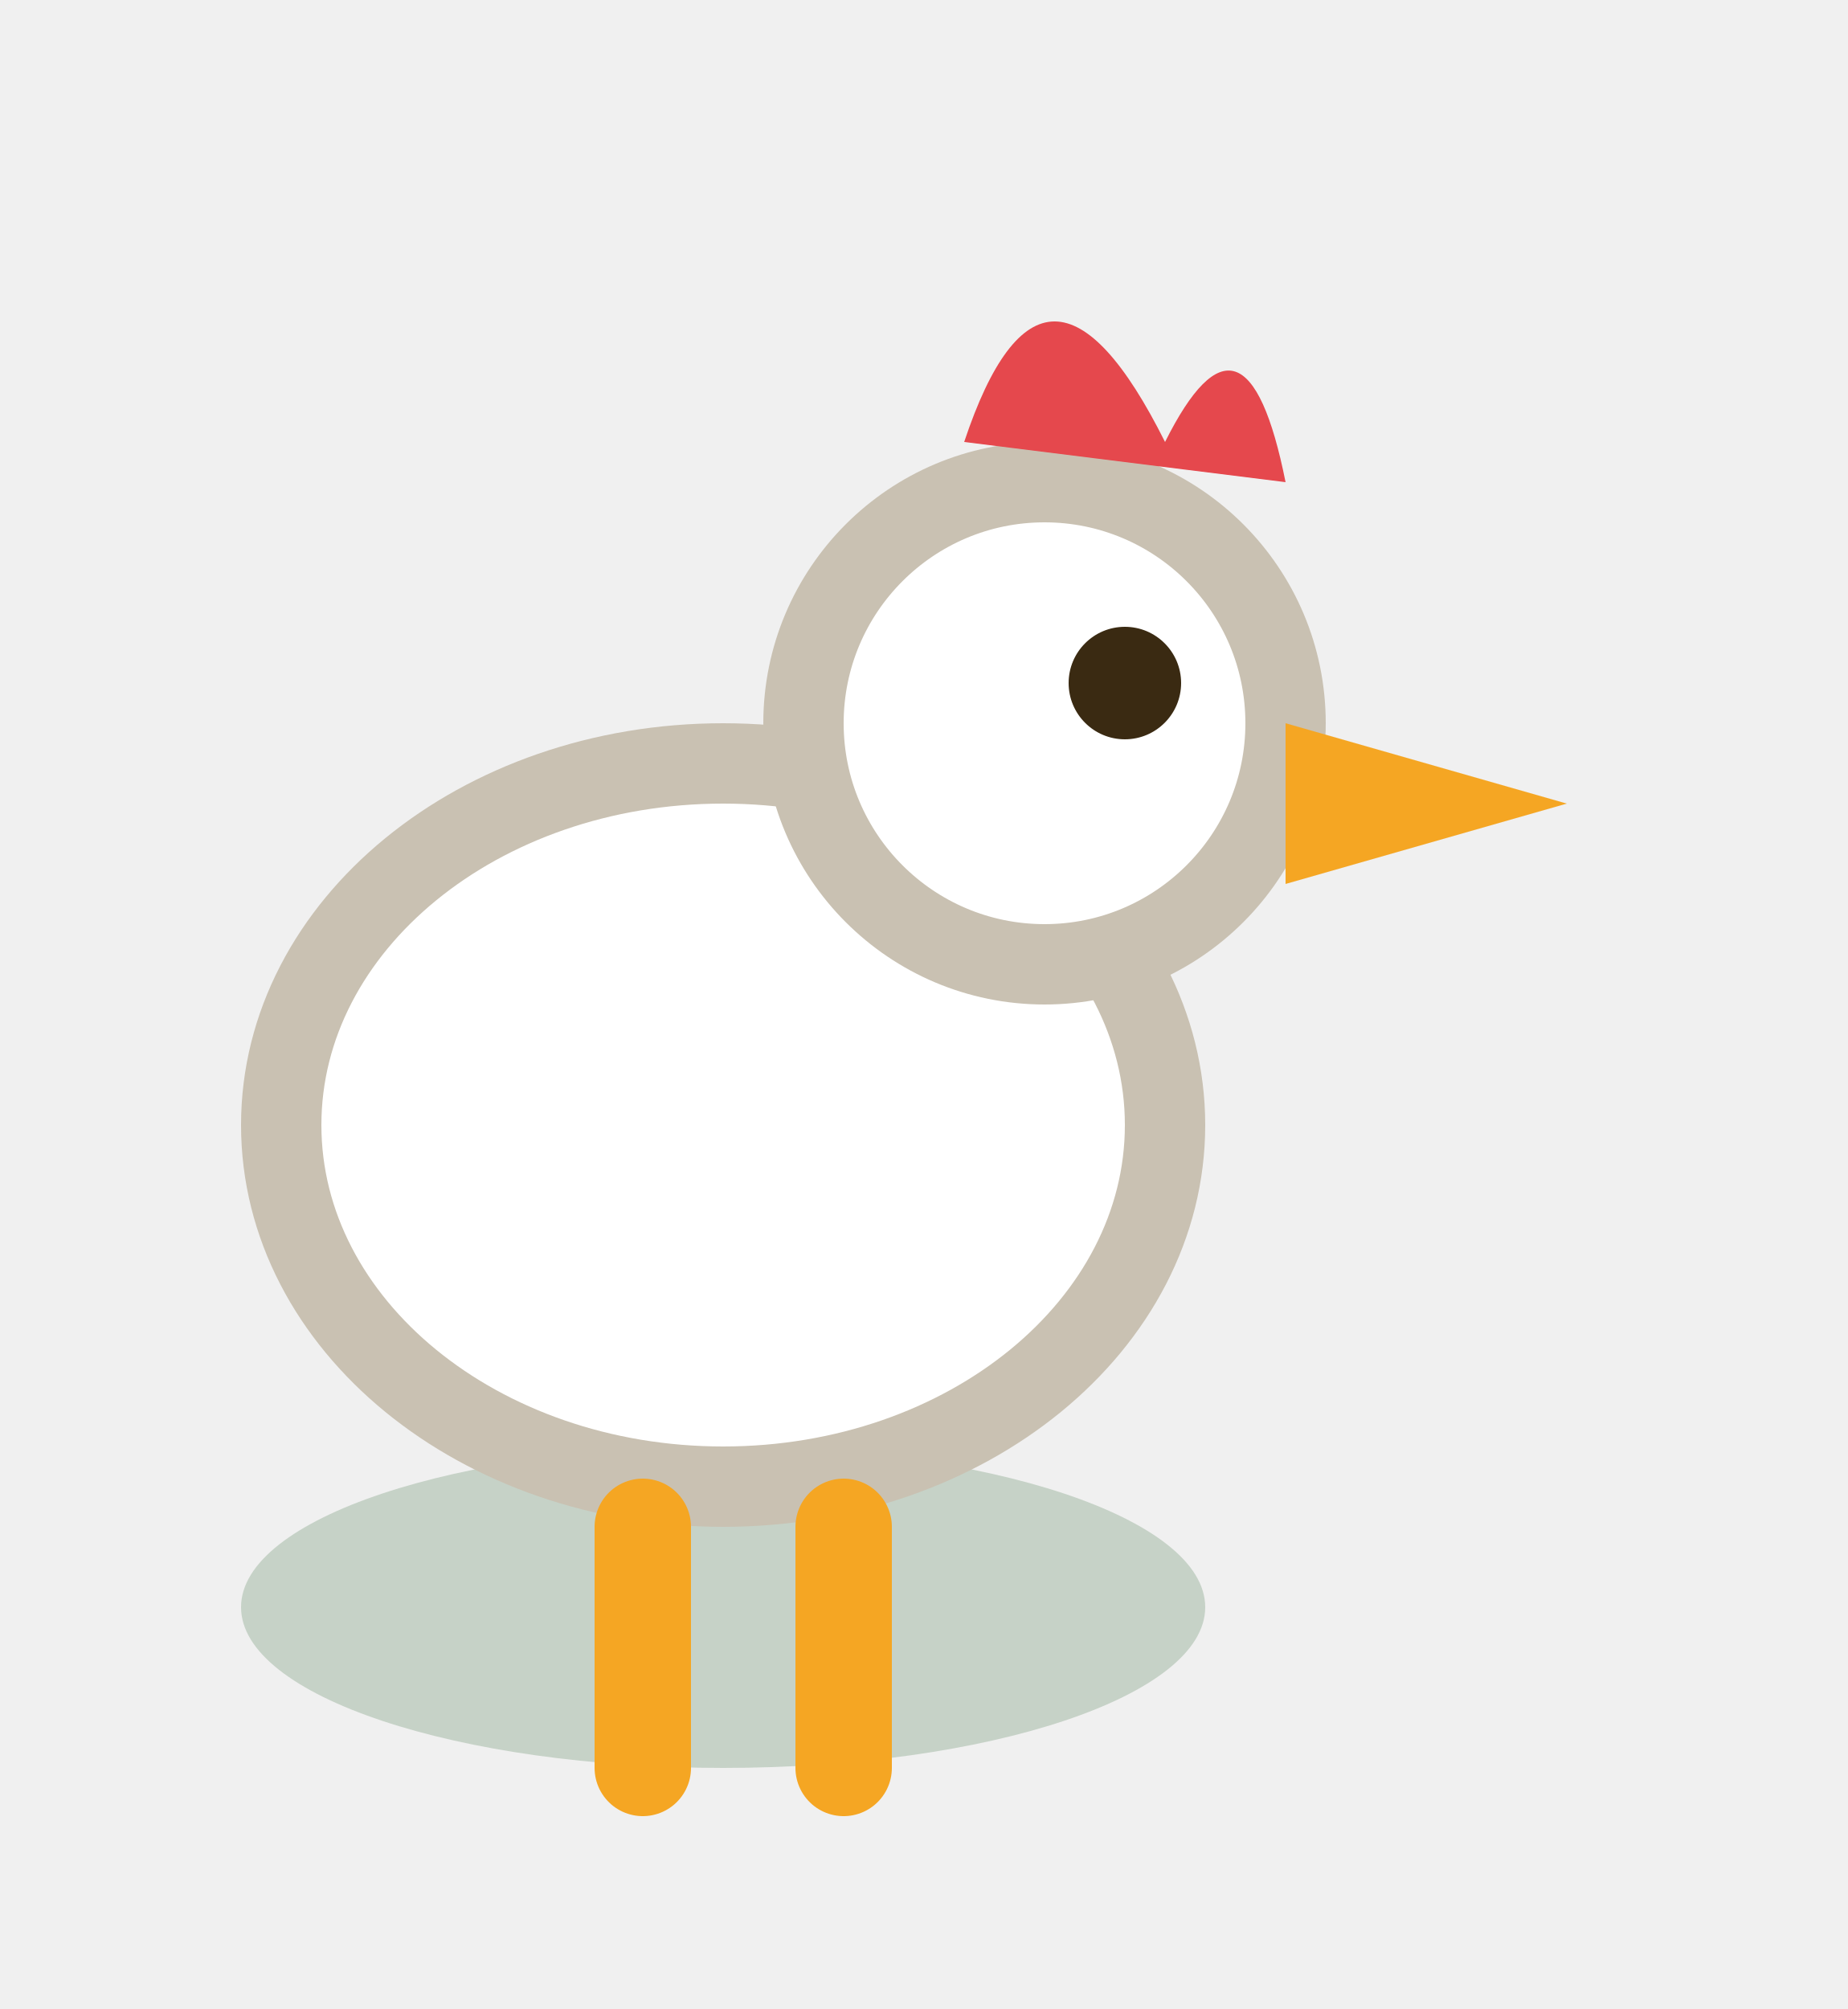
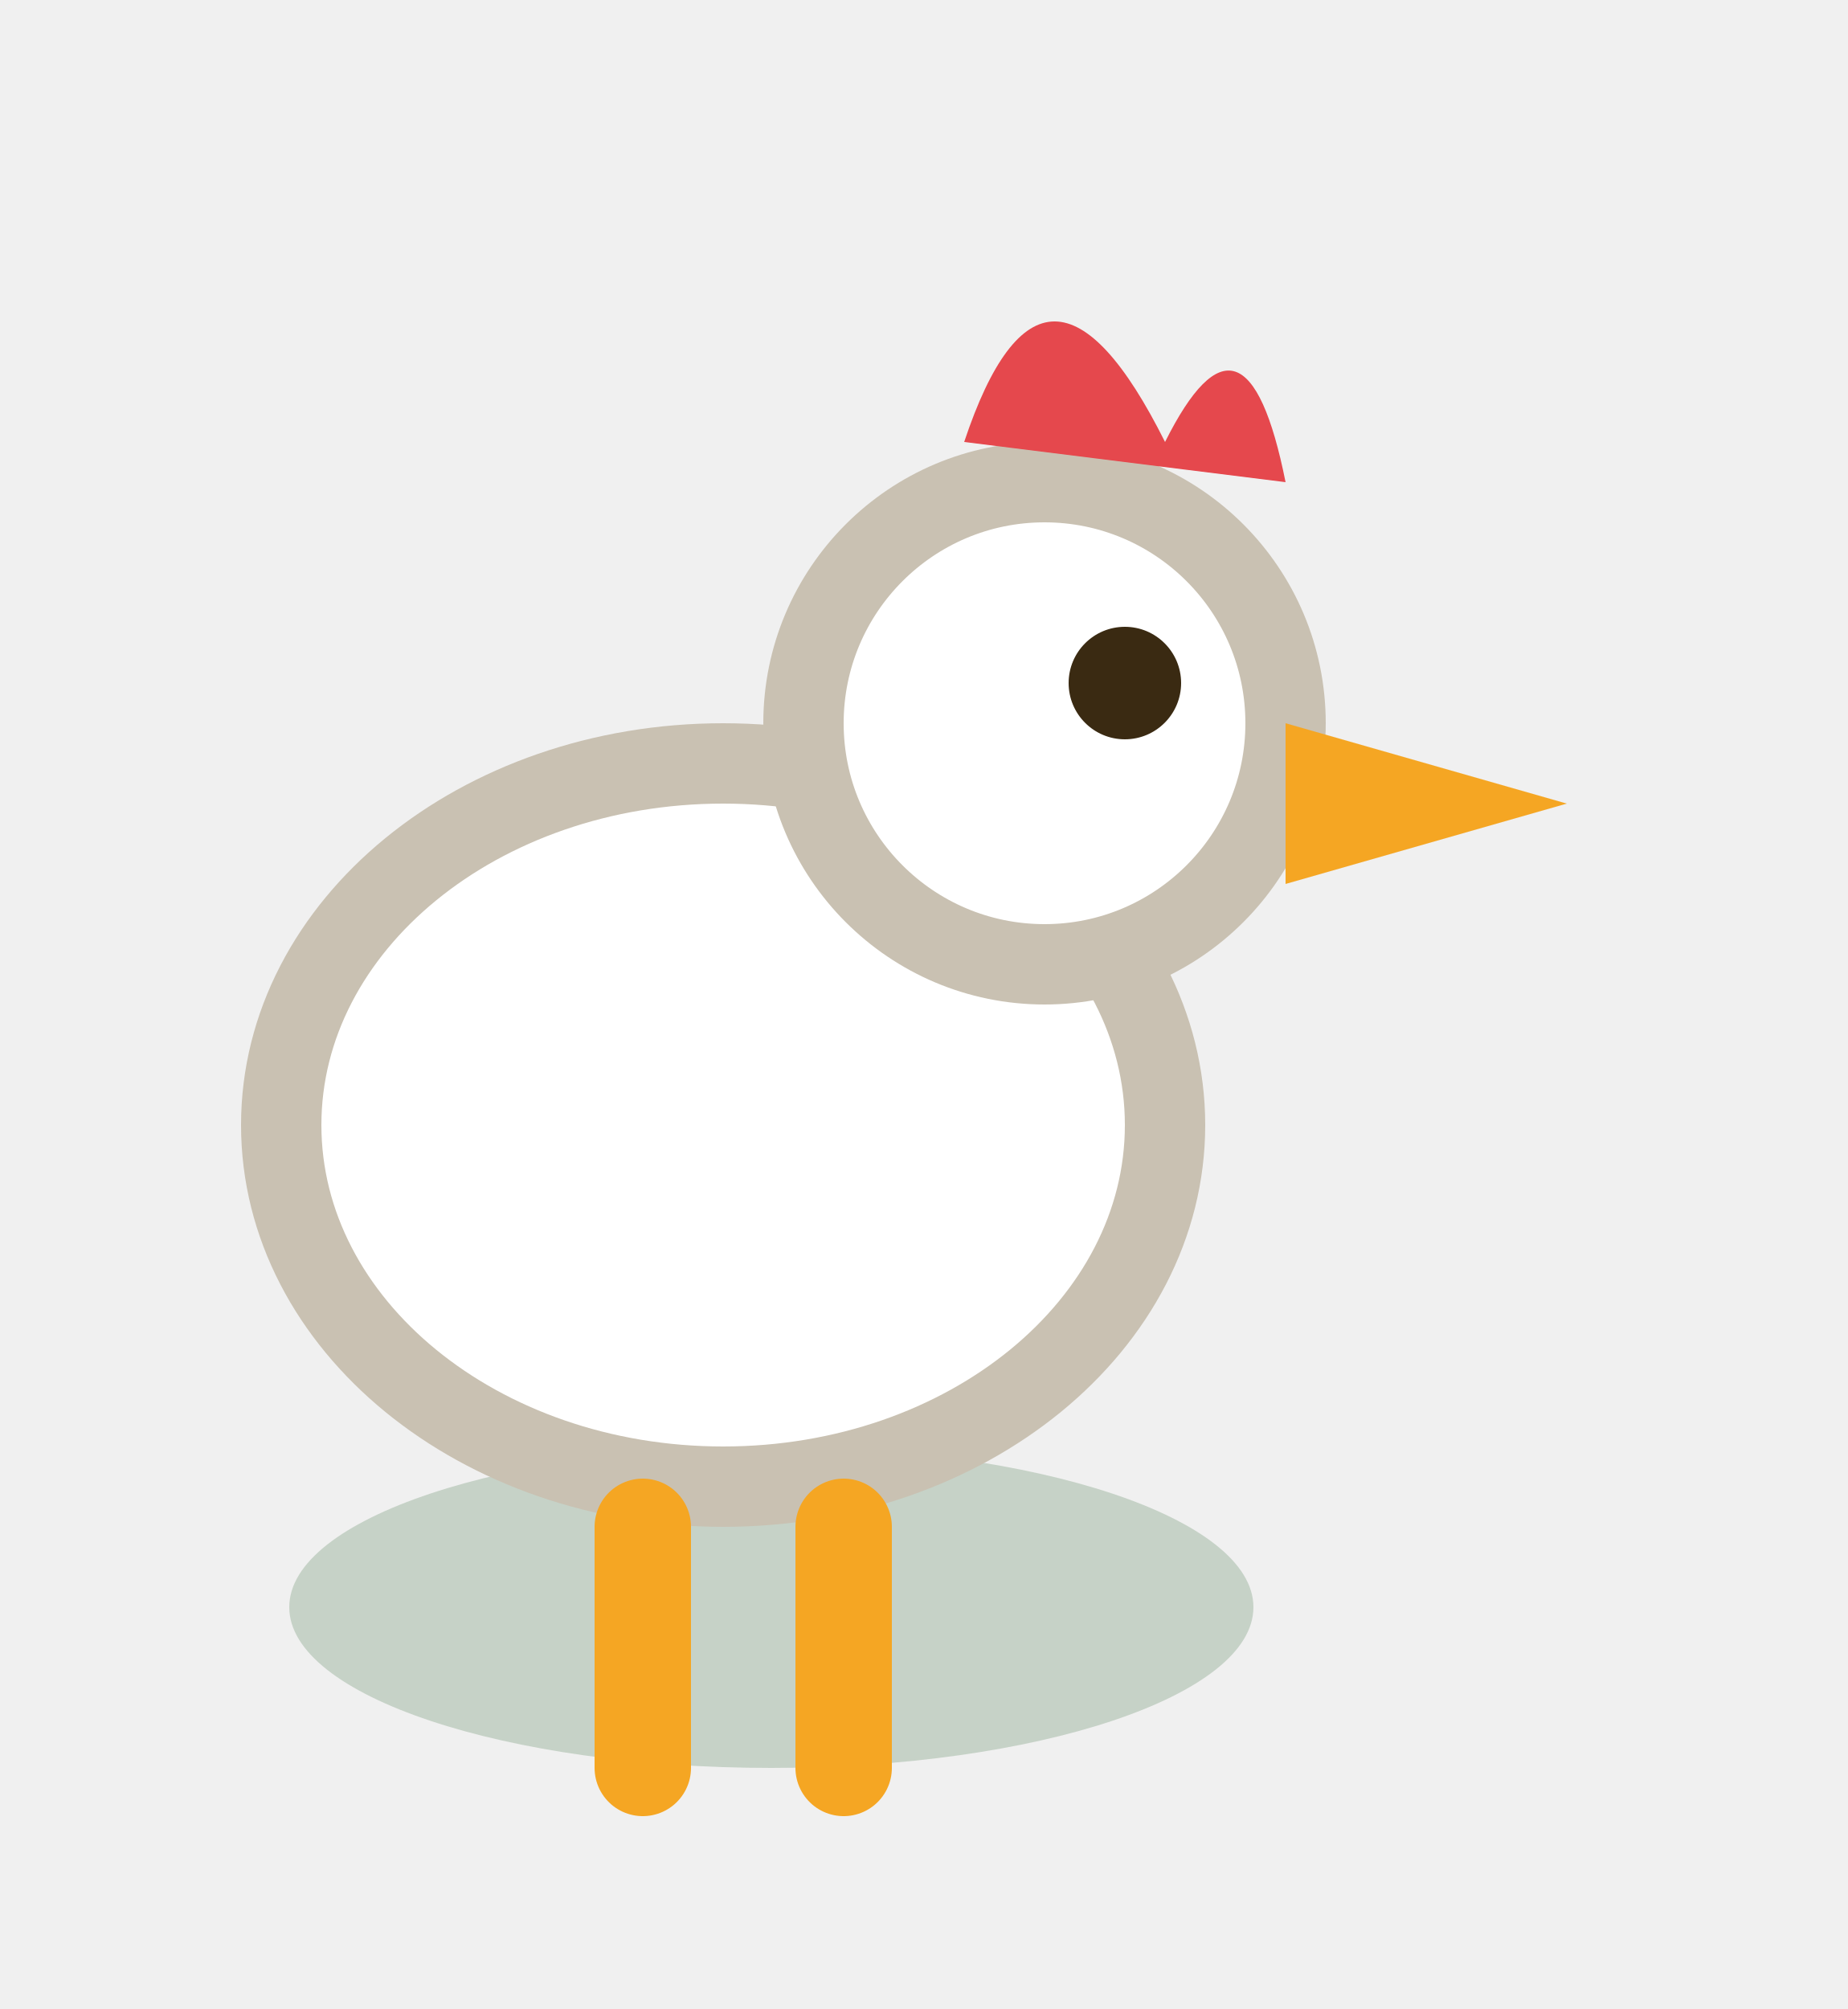
<svg xmlns="http://www.w3.org/2000/svg" viewBox="-18 -40 46 50" role="img" aria-label="Gà" data-style="pop" data-game="animal-chicken">
  <g transform="translate(0 0)">
-     <ellipse cx="0" cy="0" rx="12" ry="4" fill="#1F5A22" opacity="0.2" />
+     <ellipse cx="1.2" cy="0" rx="12" ry="4" fill="#1F5A22" opacity="0.200" />
    <ellipse cx="0" cy="-12" rx="11" ry="9" fill="#fff" stroke="#C9C1B2" stroke-width="2" />
    <ellipse cx="8" cy="-22" rx="6" ry="6" fill="#fff" stroke="#C9C1B2" stroke-width="2" />
    <path d="M6 -29Q8 -35 11 -29Q13 -33 14 -28Z" fill="#E5484D" />
    <path d="M14 -22L21 -20L14 -18Z" fill="#F5A623" />
    <ellipse cx="10" cy="-23" rx="1.4" ry="1.4" fill="#3A2A12" />
    <path d="M-2 -2V4M3 -2V4" stroke="#F5A623" stroke-width="2.4" stroke-linecap="round" />
  </g>
</svg>
